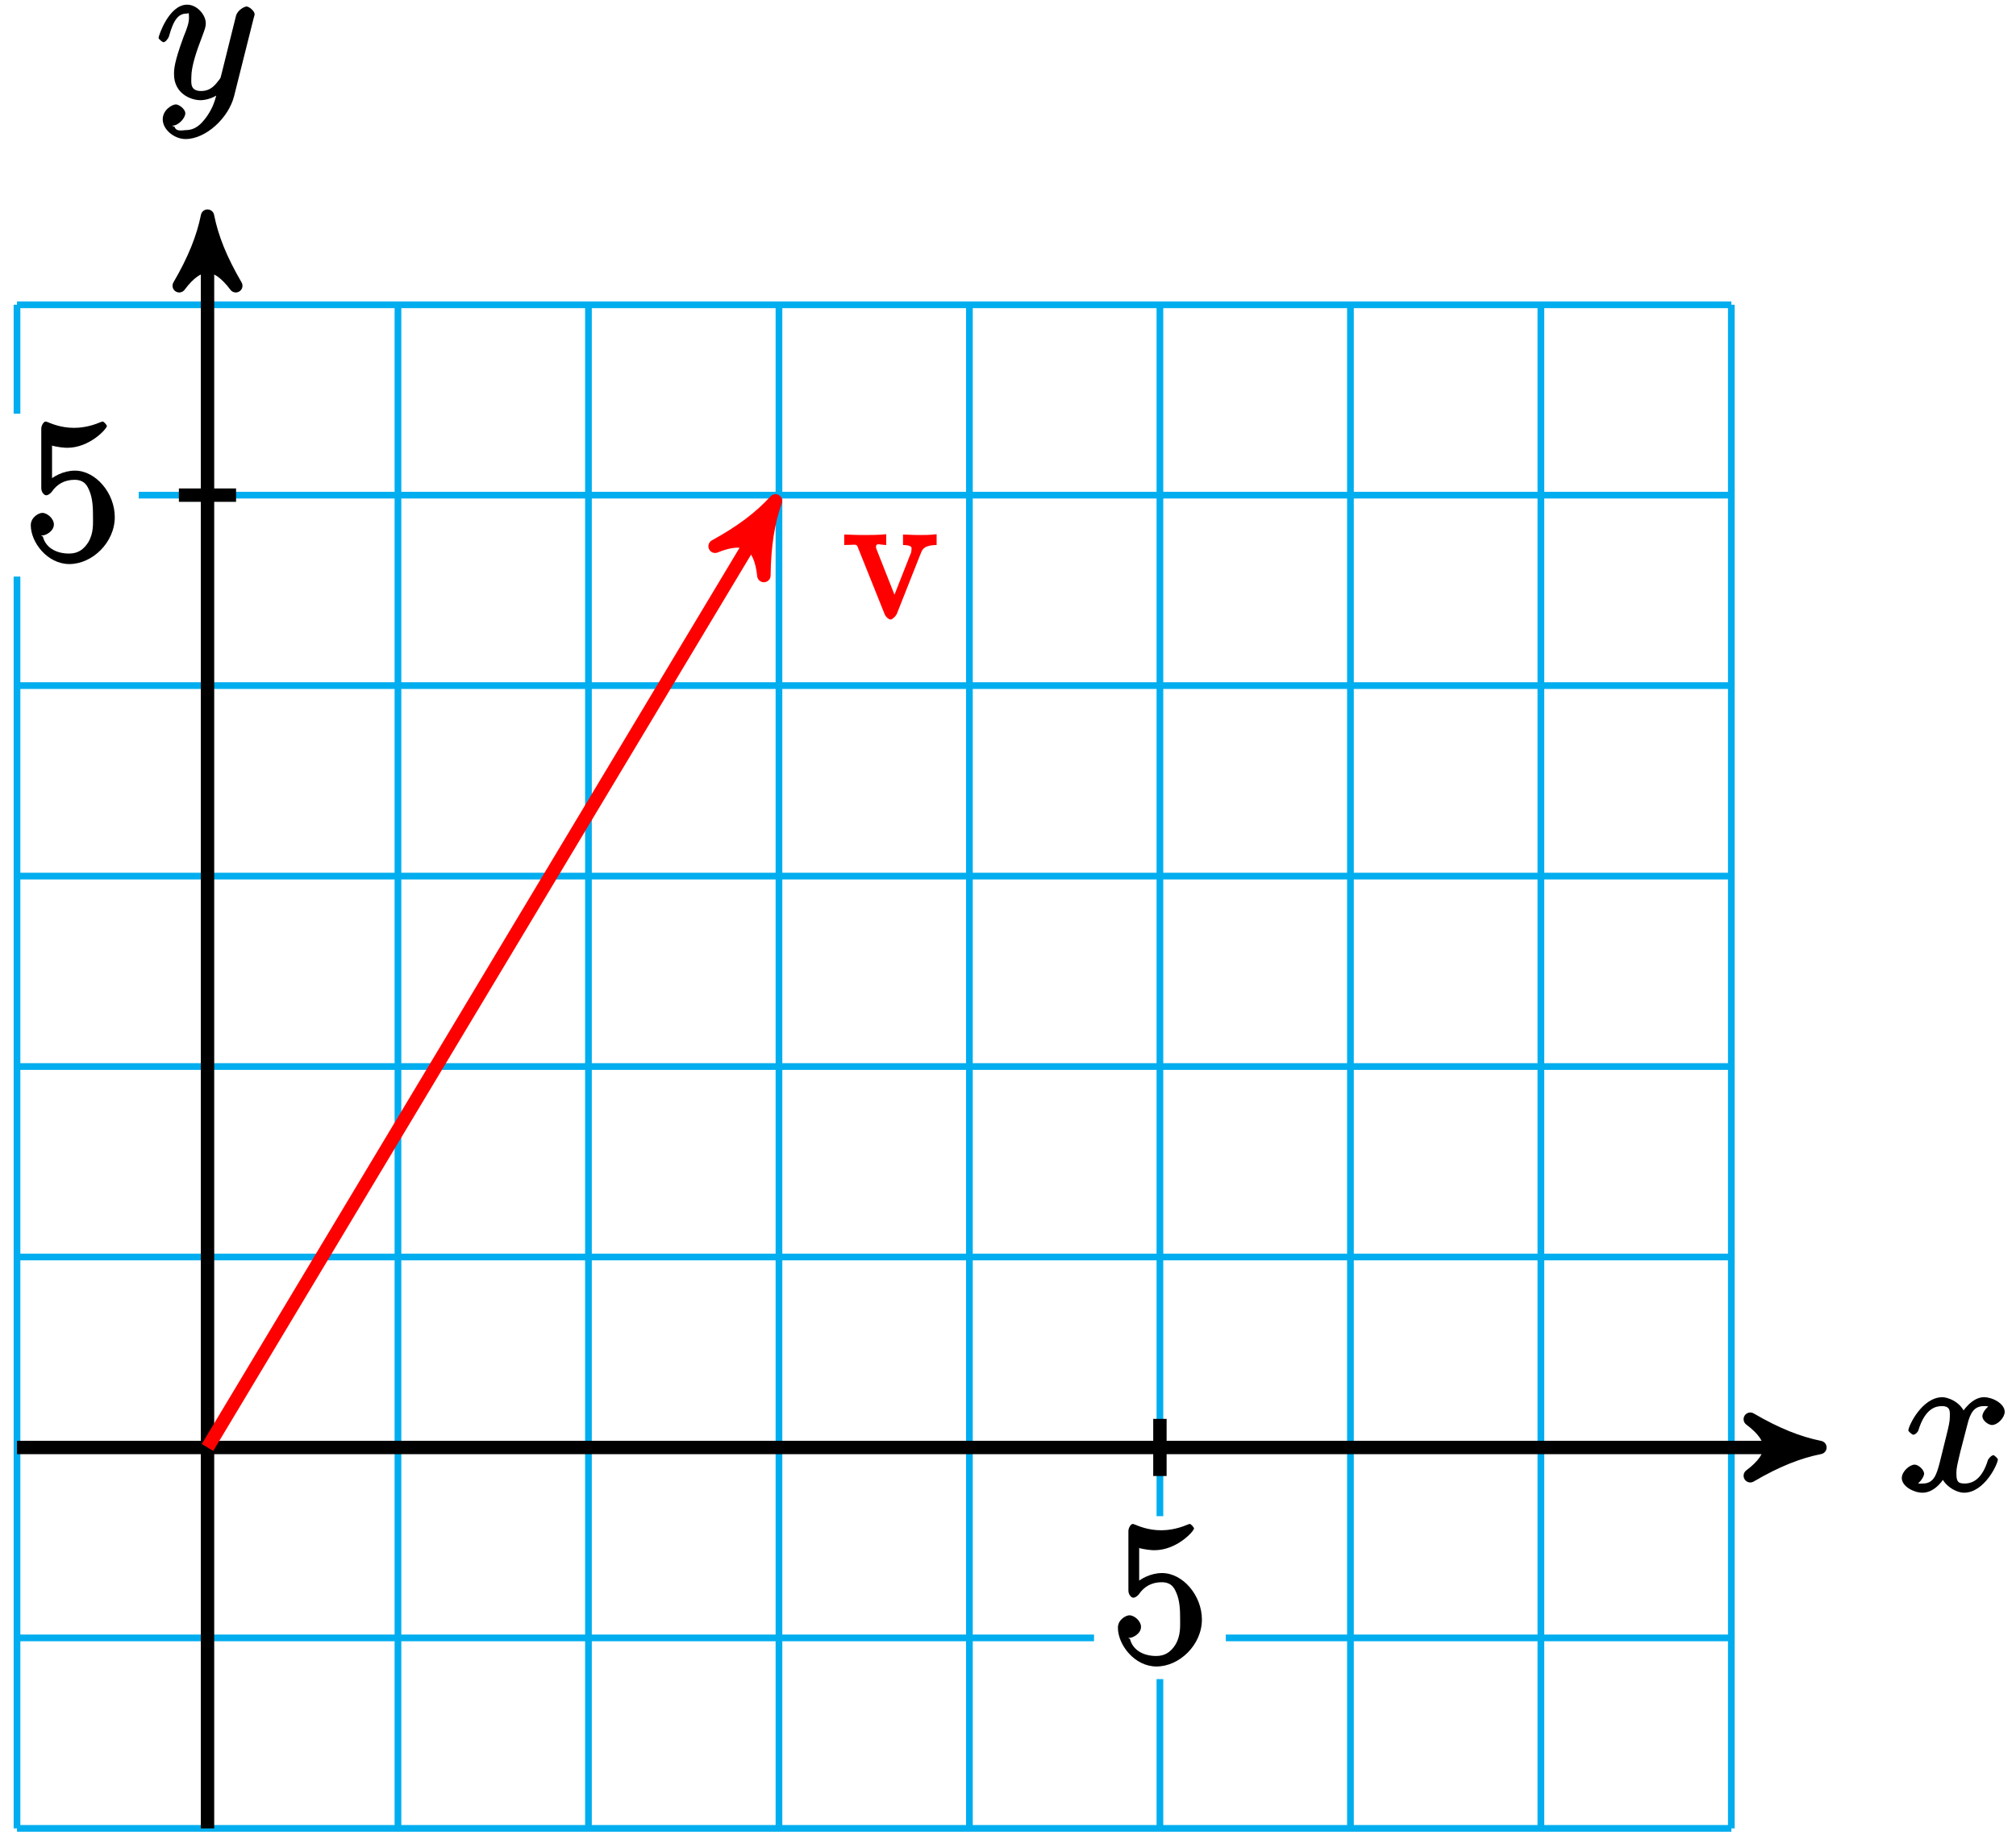
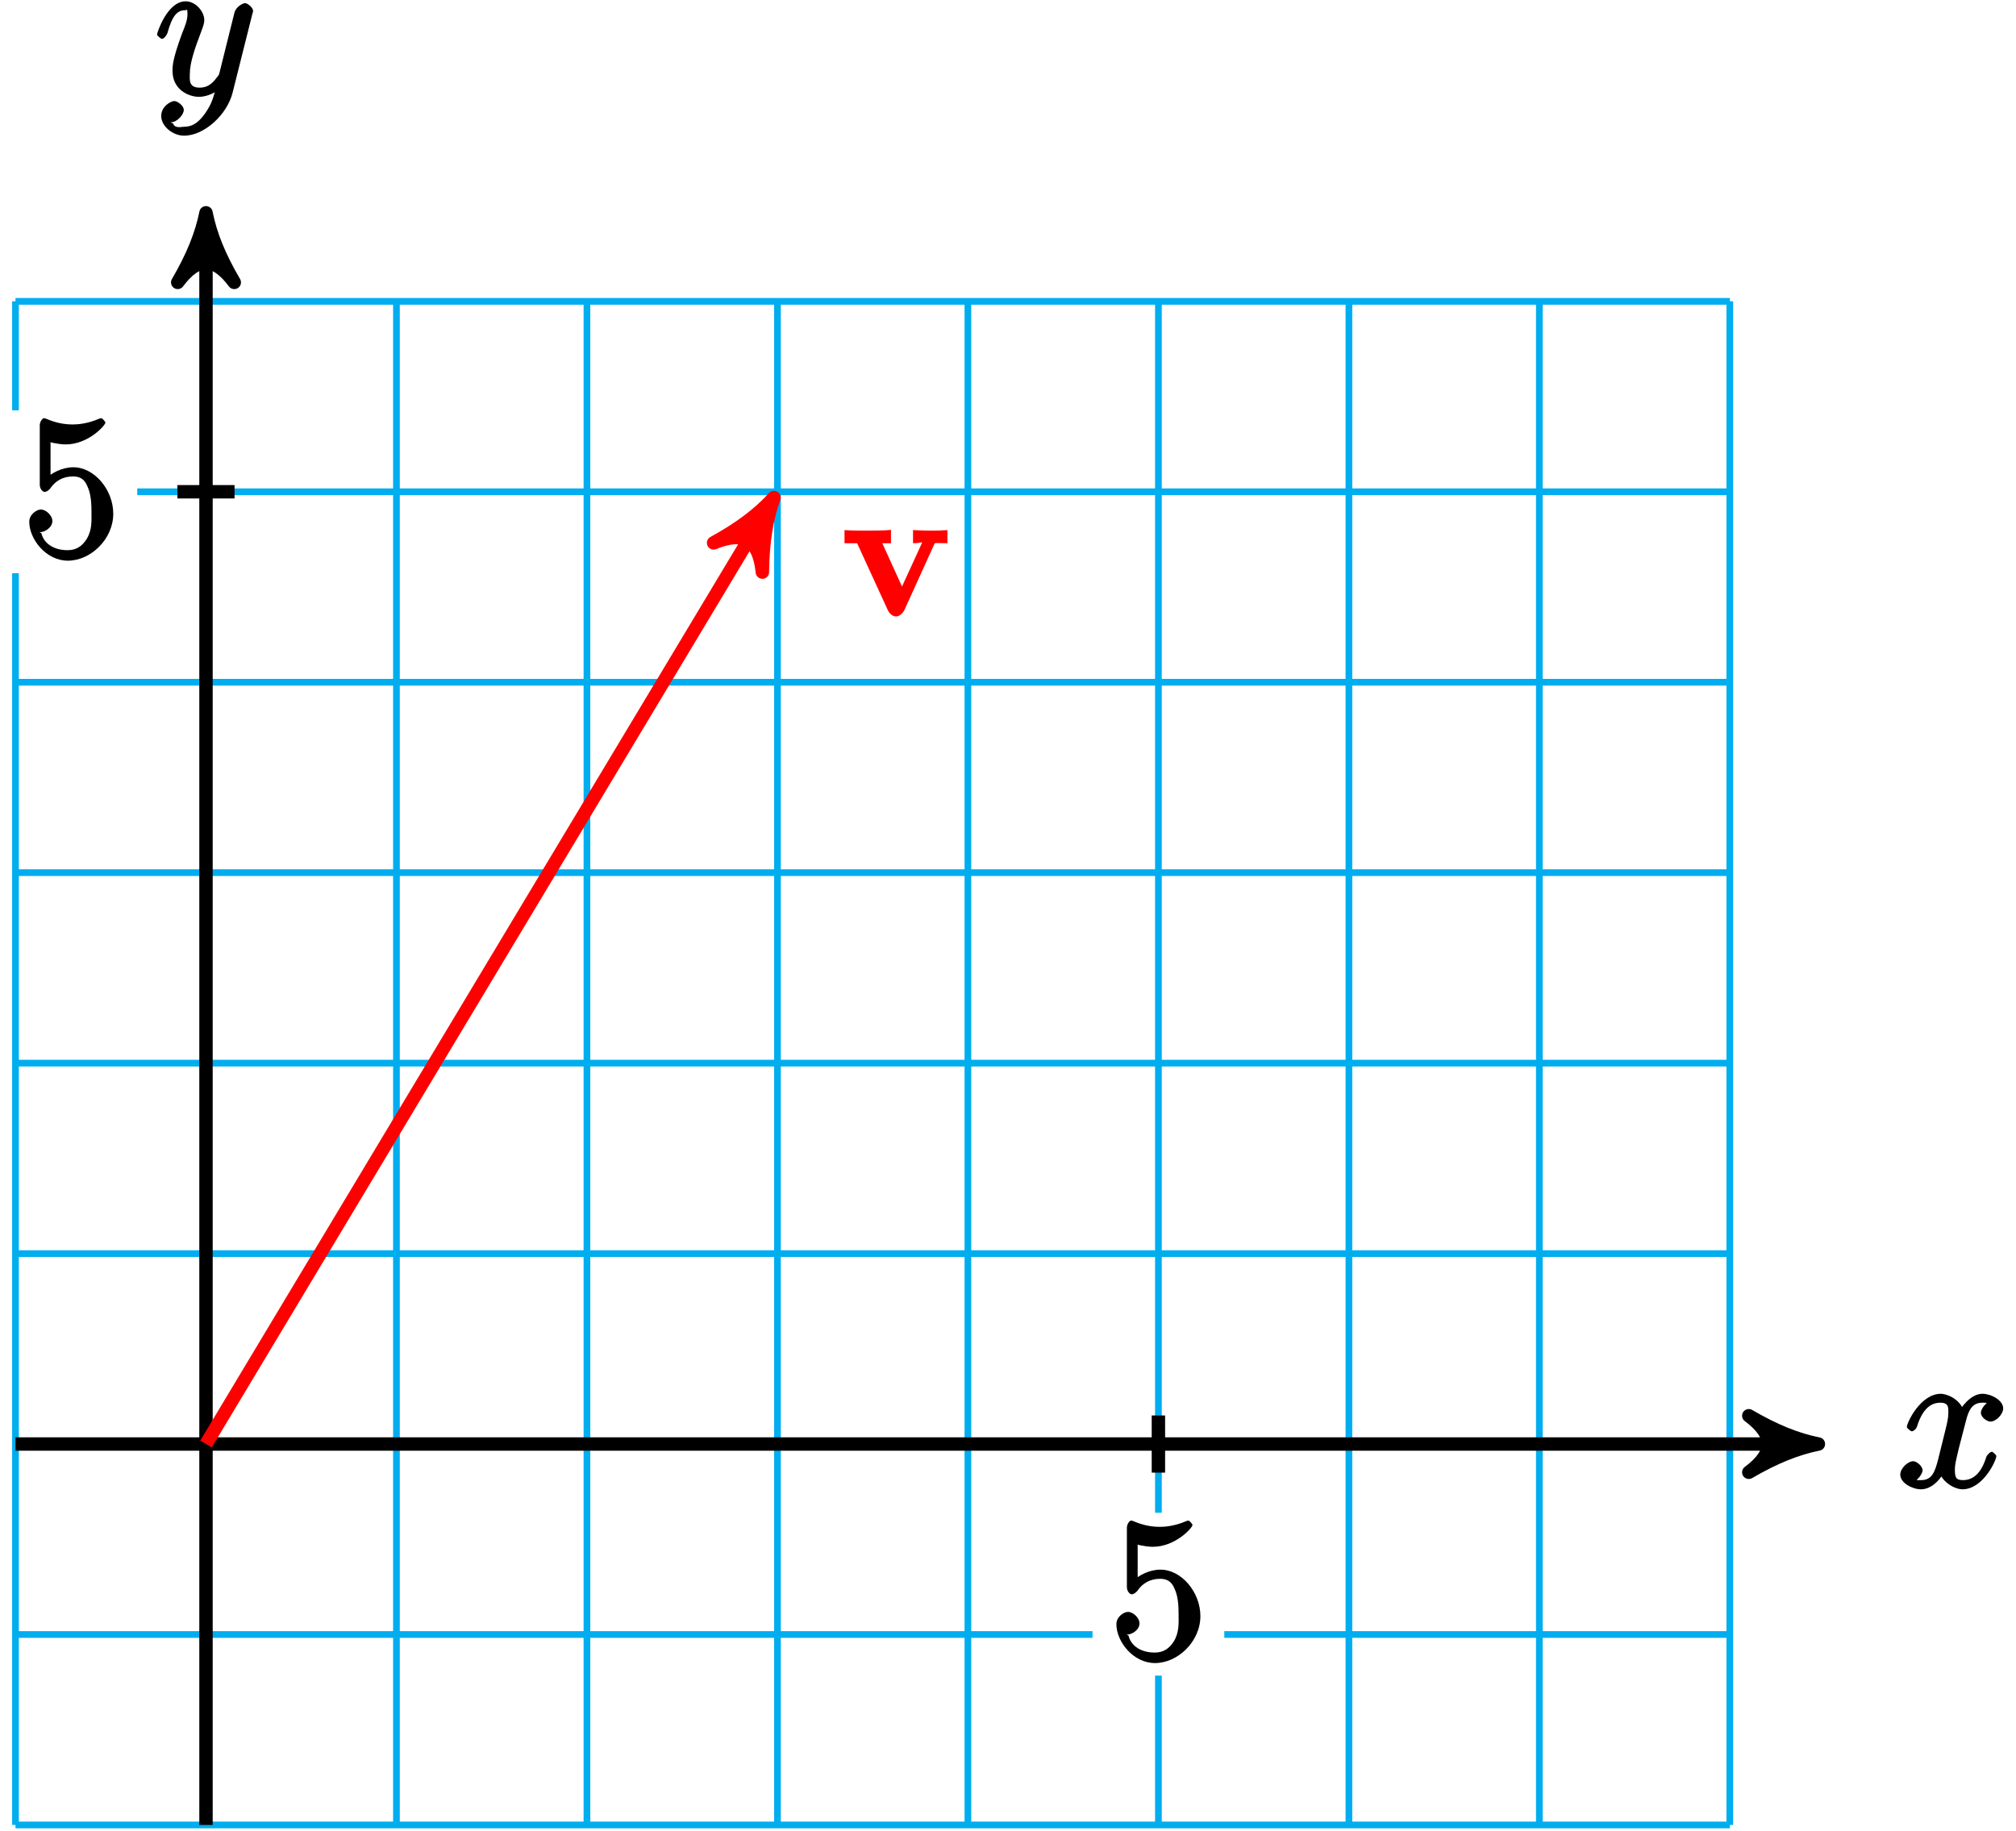
- <svg xmlns="http://www.w3.org/2000/svg" xmlns:xlink="http://www.w3.org/1999/xlink" width="120pt" height="110pt" viewBox="0 0 120 110" version="1.1">
+ <svg xmlns="http://www.w3.org/2000/svg" xmlns:xlink="http://www.w3.org/1999/xlink" width="120pt" height="109pt" viewBox="0 0 120 109" version="1.1">
  <defs>
    <g>
      <symbol overflow="visible" id="glyph0-0">
        <path style="stroke:none;" d="" />
      </symbol>
      <symbol overflow="visible" id="glyph0-1">
        <path style="stroke:none;" d="M 5.672 -5.172 C 5.281 -5.109 4.969 -4.656 4.969 -4.438 C 4.969 -4.141 5.359 -3.906 5.531 -3.906 C 5.891 -3.906 6.297 -4.359 6.297 -4.688 C 6.297 -5.188 5.562 -5.562 5.062 -5.562 C 4.344 -5.562 3.766 -4.703 3.656 -4.469 L 3.984 -4.469 C 3.703 -5.359 2.812 -5.562 2.594 -5.562 C 1.375 -5.562 0.562 -3.844 0.562 -3.578 C 0.562 -3.531 0.781 -3.328 0.859 -3.328 C 0.953 -3.328 1.094 -3.438 1.156 -3.578 C 1.562 -4.922 2.219 -5.031 2.562 -5.031 C 3.094 -5.031 3.031 -4.672 3.031 -4.391 C 3.031 -4.125 2.969 -3.844 2.828 -3.281 L 2.422 -1.641 C 2.234 -0.922 2.062 -0.422 1.422 -0.422 C 1.359 -0.422 1.172 -0.375 0.922 -0.531 L 0.812 -0.281 C 1.25 -0.359 1.5 -0.859 1.5 -1 C 1.5 -1.25 1.156 -1.547 0.938 -1.547 C 0.641 -1.547 0.172 -1.141 0.172 -0.75 C 0.172 -0.25 0.891 0.125 1.406 0.125 C 1.984 0.125 2.5 -0.375 2.75 -0.859 L 2.469 -0.969 C 2.672 -0.266 3.438 0.125 3.875 0.125 C 5.094 0.125 5.891 -1.594 5.891 -1.859 C 5.891 -1.906 5.688 -2.109 5.625 -2.109 C 5.516 -2.109 5.328 -1.906 5.297 -1.812 C 4.969 -0.75 4.453 -0.422 3.906 -0.422 C 3.484 -0.422 3.422 -0.578 3.422 -1.062 C 3.422 -1.328 3.469 -1.516 3.656 -2.312 L 4.078 -3.938 C 4.25 -4.656 4.5 -5.031 5.062 -5.031 C 5.078 -5.031 5.297 -5.062 5.547 -4.906 Z M 5.672 -5.172 " />
      </symbol>
      <symbol overflow="visible" id="glyph0-2">
        <path style="stroke:none;" d="M 3.031 1.094 C 2.703 1.547 2.359 1.906 1.766 1.906 C 1.625 1.906 1.203 2.031 1.109 1.703 C 0.906 1.641 0.969 1.641 0.984 1.641 C 1.344 1.641 1.75 1.188 1.75 0.906 C 1.75 0.641 1.359 0.375 1.188 0.375 C 0.984 0.375 0.406 0.688 0.406 1.266 C 0.406 1.875 1.094 2.438 1.766 2.438 C 2.969 2.438 4.328 1.188 4.656 -0.125 L 5.828 -4.797 C 5.844 -4.859 5.875 -4.922 5.875 -5 C 5.875 -5.172 5.562 -5.453 5.391 -5.453 C 5.281 -5.453 4.859 -5.25 4.766 -4.891 L 3.891 -1.375 C 3.828 -1.156 3.875 -1.25 3.781 -1.109 C 3.531 -0.781 3.266 -0.422 2.688 -0.422 C 2.016 -0.422 2.109 -0.922 2.109 -1.25 C 2.109 -1.922 2.438 -2.844 2.766 -3.703 C 2.891 -4.047 2.969 -4.219 2.969 -4.453 C 2.969 -4.953 2.453 -5.562 1.859 -5.562 C 0.766 -5.562 0.156 -3.688 0.156 -3.578 C 0.156 -3.531 0.375 -3.328 0.453 -3.328 C 0.562 -3.328 0.734 -3.531 0.781 -3.688 C 1.062 -4.703 1.359 -5.031 1.828 -5.031 C 1.938 -5.031 1.969 -5.172 1.969 -4.781 C 1.969 -4.469 1.844 -4.125 1.656 -3.672 C 1.078 -2.109 1.078 -1.703 1.078 -1.422 C 1.078 -0.281 2.062 0.125 2.656 0.125 C 3 0.125 3.531 -0.031 3.844 -0.344 L 3.688 -0.516 C 3.516 0.141 3.438 0.5 3.031 1.094 Z M 3.031 1.094 " />
      </symbol>
      <symbol overflow="visible" id="glyph1-0">
        <path style="stroke:none;" d="" />
      </symbol>
      <symbol overflow="visible" id="glyph1-1">
        <path style="stroke:none;" d="M 1.531 -6.844 C 2.047 -6.688 2.469 -6.672 2.594 -6.672 C 3.938 -6.672 4.953 -7.812 4.953 -7.969 C 4.953 -8.016 4.781 -8.234 4.703 -8.234 C 4.688 -8.234 4.656 -8.234 4.547 -8.188 C 3.891 -7.906 3.312 -7.859 3 -7.859 C 2.219 -7.859 1.656 -8.109 1.422 -8.203 C 1.344 -8.234 1.312 -8.234 1.297 -8.234 C 1.203 -8.234 1.047 -8.016 1.047 -7.812 L 1.047 -4.266 C 1.047 -4.047 1.203 -3.844 1.344 -3.844 C 1.406 -3.844 1.531 -3.891 1.656 -4.031 C 1.984 -4.516 2.438 -4.766 3.031 -4.766 C 3.672 -4.766 3.812 -4.328 3.906 -4.125 C 4.109 -3.656 4.125 -3.078 4.125 -2.625 C 4.125 -2.156 4.172 -1.594 3.844 -1.047 C 3.578 -0.625 3.234 -0.375 2.703 -0.375 C 1.906 -0.375 1.297 -0.75 1.141 -1.391 C 0.984 -1.453 1.047 -1.453 1.109 -1.453 C 1.312 -1.453 1.797 -1.703 1.797 -2.109 C 1.797 -2.453 1.406 -2.797 1.109 -2.797 C 0.891 -2.797 0.422 -2.531 0.422 -2.062 C 0.422 -1.047 1.406 0.25 2.719 0.25 C 4.078 0.25 5.422 -1.031 5.422 -2.547 C 5.422 -3.969 4.297 -5.312 3.047 -5.312 C 2.359 -5.312 1.719 -4.953 1.406 -4.625 L 1.688 -4.516 L 1.688 -6.797 Z M 1.531 -6.844 " />
      </symbol>
      <symbol overflow="visible" id="glyph2-0">
        <path style="stroke:none;" d="" />
      </symbol>
      <symbol overflow="visible" id="glyph2-1">
-         <path style="stroke:none;" d="M 4.547 -3.766 C 4.656 -4 4.672 -4.312 5.516 -4.328 L 5.516 -4.969 C 5.047 -4.922 4.891 -4.922 4.562 -4.922 C 4.344 -4.922 4.172 -4.922 3.516 -4.953 L 3.516 -4.328 C 4.141 -4.312 4.016 -4.141 4.016 -4.016 C 4.016 -3.922 4 -3.859 3.938 -3.734 L 2.844 -0.953 L 3.172 -0.953 L 1.969 -4 C 1.922 -4.141 1.906 -4.141 1.906 -4.203 C 1.906 -4.484 2.156 -4.328 2.516 -4.328 L 2.516 -4.969 C 2.078 -4.922 1.516 -4.922 1.234 -4.922 C 0.875 -4.922 0.844 -4.922 0.016 -4.953 L 0.016 -4.328 C 0.797 -4.328 0.734 -4.438 0.859 -4.109 L 2.406 -0.25 C 2.453 -0.094 2.641 0.109 2.781 0.109 C 2.859 0.109 3.078 -0.062 3.156 -0.25 Z M 4.547 -3.766 " />
+         <path style="stroke:none;" d="M 5.453 -4.219 C 5.531 -4.375 5.453 -4.312 6.25 -4.312 L 6.25 -5.094 C 5.734 -5.062 5.719 -5.062 5.281 -5.062 C 4.984 -5.062 4.969 -5.062 4.203 -5.094 L 4.203 -4.312 C 4.641 -4.312 4.734 -4.406 4.734 -4.344 C 4.734 -4.328 4.781 -4.422 4.828 -4.531 L 3.547 -1.734 L 2.375 -4.312 L 2.891 -4.312 L 2.891 -5.109 C 2.516 -5.062 1.766 -5.062 1.469 -5.062 C 1.156 -5.062 0.531 -5.062 0.125 -5.094 L 0.125 -4.312 L 0.875 -4.312 L 2.688 -0.359 C 2.781 -0.156 2.953 0.047 3.203 0.047 C 3.375 0.047 3.578 -0.125 3.688 -0.328 Z M 5.453 -4.219 " />
      </symbol>
    </g>
  </defs>
  <g id="surface1">
-     <path style="fill:none;stroke-width:0.399;stroke-linecap:butt;stroke-linejoin:miter;stroke:rgb(0%,67.839%,93.729%);stroke-opacity:1;stroke-miterlimit:10;" d="M -11.338 -22.678 L 90.709 -22.678 M -11.338 -11.338 L 90.709 -11.338 M -11.338 -0.002 L 90.709 -0.002 M -11.338 11.338 L 90.709 11.338 M -11.338 22.678 L 90.709 22.678 M -11.338 34.014 L 90.709 34.014 M -11.338 45.354 L 90.709 45.354 M -11.338 56.693 L 90.709 56.693 M -11.338 68.025 L 90.709 68.025 M -11.338 -22.678 L -11.338 68.029 M 0.002 -22.678 L 0.002 68.029 M 11.338 -22.678 L 11.338 68.029 M 22.677 -22.678 L 22.677 68.029 M 34.017 -22.678 L 34.017 68.029 M 45.353 -22.678 L 45.353 68.029 M 56.693 -22.678 L 56.693 68.029 M 68.033 -22.678 L 68.033 68.029 M 79.369 -22.678 L 79.369 68.029 M 90.705 -22.678 L 90.705 68.029 " transform="matrix(1,0,0,-1,12.35,86.17)" />
-     <path style="fill:none;stroke-width:0.797;stroke-linecap:butt;stroke-linejoin:miter;stroke:rgb(0%,0%,0%);stroke-opacity:1;stroke-miterlimit:10;" d="M -11.338 -0.002 L 94.943 -0.002 " transform="matrix(1,0,0,-1,12.35,86.17)" />
-     <path style="fill-rule:nonzero;fill:rgb(0%,0%,0%);fill-opacity:1;stroke-width:0.797;stroke-linecap:butt;stroke-linejoin:round;stroke:rgb(0%,0%,0%);stroke-opacity:1;stroke-miterlimit:10;" d="M 1.035 -0.002 C -0.258 0.26 -1.555 0.775 -3.109 1.682 C -1.555 0.518 -1.555 -0.517 -3.109 -1.685 C -1.555 -0.775 -0.258 -0.26 1.035 -0.002 Z M 1.035 -0.002 " transform="matrix(1,0,0,-1,107.293,86.17)" />
+     <path style="fill:none;stroke-width:0.399;stroke-linecap:butt;stroke-linejoin:miter;stroke:rgb(0%,67.839%,93.729%);stroke-opacity:1;stroke-miterlimit:10;" d="M -11.338 -22.678 L 90.709 -22.678 M -11.338 -11.339 L 90.709 -11.339 M -11.338 0.001 L 90.709 0.001 M -11.338 11.337 L 90.709 11.337 M -11.338 22.677 L 90.709 22.677 M -11.338 34.017 L 90.709 34.017 M -11.338 45.353 L 90.709 45.353 M -11.338 56.693 L 90.709 56.693 M -11.338 68.029 L 90.709 68.029 M -11.338 -22.678 L -11.338 68.032 M 0.002 -22.678 L 0.002 68.032 M 11.338 -22.678 L 11.338 68.032 M 22.677 -22.678 L 22.677 68.032 M 34.017 -22.678 L 34.017 68.032 M 45.353 -22.678 L 45.353 68.032 M 56.693 -22.678 L 56.693 68.032 M 68.033 -22.678 L 68.033 68.032 M 79.369 -22.678 L 79.369 68.032 M 90.705 -22.678 L 90.705 68.032 " transform="matrix(1,0,0,-1,12.26,85.97)" />
+     <path style="fill:none;stroke-width:0.797;stroke-linecap:butt;stroke-linejoin:miter;stroke:rgb(0%,0%,0%);stroke-opacity:1;stroke-miterlimit:10;" d="M -11.338 0.001 L 94.943 0.001 " transform="matrix(1,0,0,-1,12.26,85.97)" />
+     <path style="fill-rule:nonzero;fill:rgb(0%,0%,0%);fill-opacity:1;stroke-width:0.797;stroke-linecap:butt;stroke-linejoin:round;stroke:rgb(0%,0%,0%);stroke-opacity:1;stroke-miterlimit:10;" d="M 1.035 0.001 C -0.258 0.259 -1.555 0.779 -3.109 1.685 C -1.555 0.517 -1.555 -0.518 -3.109 -1.682 C -1.555 -0.776 -0.258 -0.26 1.035 0.001 Z M 1.035 0.001 " transform="matrix(1,0,0,-1,107.2031,85.97)" />
    <g style="fill:rgb(0%,0%,0%);fill-opacity:1;">
-       <use xlink:href="#glyph0-1" x="113.03" y="88.74" />
+       <use xlink:href="#glyph0-1" x="112.94" y="88.54" />
    </g>
-     <path style="fill:none;stroke-width:0.797;stroke-linecap:butt;stroke-linejoin:miter;stroke:rgb(0%,0%,0%);stroke-opacity:1;stroke-miterlimit:10;" d="M 0.002 -22.678 L 0.002 72.268 " transform="matrix(1,0,0,-1,12.35,86.17)" />
-     <path style="fill-rule:nonzero;fill:rgb(0%,0%,0%);fill-opacity:1;stroke-width:0.797;stroke-linecap:butt;stroke-linejoin:round;stroke:rgb(0%,0%,0%);stroke-opacity:1;stroke-miterlimit:10;" d="M 1.037 -0.002 C -0.26 0.26 -1.553 0.776 -3.108 1.682 C -1.553 0.518 -1.553 -0.517 -3.108 -1.685 C -1.553 -0.779 -0.26 -0.259 1.037 -0.002 Z M 1.037 -0.002 " transform="matrix(0,-1,-1,0,12.35,13.90404)" />
+     <path style="fill:none;stroke-width:0.797;stroke-linecap:butt;stroke-linejoin:miter;stroke:rgb(0%,0%,0%);stroke-opacity:1;stroke-miterlimit:10;" d="M 0.002 -22.678 L 0.002 72.267 " transform="matrix(1,0,0,-1,12.26,85.97)" />
+     <path style="fill-rule:nonzero;fill:rgb(0%,0%,0%);fill-opacity:1;stroke-width:0.797;stroke-linecap:butt;stroke-linejoin:round;stroke:rgb(0%,0%,0%);stroke-opacity:1;stroke-miterlimit:10;" d="M 1.036 -0.002 C -0.261 0.26 -1.554 0.776 -3.108 1.682 C -1.554 0.518 -1.554 -0.517 -3.108 -1.685 C -1.554 -0.775 -0.261 -0.26 1.036 -0.002 Z M 1.036 -0.002 " transform="matrix(0,-1,-1,0,12.26,13.70404)" />
    <g style="fill:rgb(0%,0%,0%);fill-opacity:1;">
-       <use xlink:href="#glyph0-2" x="9.28" y="5.84" />
+       <use xlink:href="#glyph0-2" x="9.19" y="5.64" />
    </g>
-     <path style="fill:none;stroke-width:0.797;stroke-linecap:butt;stroke-linejoin:miter;stroke:rgb(0%,0%,0%);stroke-opacity:1;stroke-miterlimit:10;" d="M 56.693 1.701 L 56.693 -1.701 " transform="matrix(1,0,0,-1,12.35,86.17)" />
-     <path style=" stroke:none;fill-rule:nonzero;fill:rgb(100%,100%,100%);fill-opacity:1;" d="M 65.121 99.961 L 72.965 99.961 L 72.965 90.262 L 65.121 90.262 Z M 65.121 99.961 " />
+     <path style="fill:none;stroke-width:0.797;stroke-linecap:butt;stroke-linejoin:miter;stroke:rgb(0%,0%,0%);stroke-opacity:1;stroke-miterlimit:10;" d="M 56.693 1.7 L 56.693 -1.702 " transform="matrix(1,0,0,-1,12.26,85.97)" />
+     <path style=" stroke:none;fill-rule:nonzero;fill:rgb(100%,100%,100%);fill-opacity:1;" d="M 65.031 99.758 L 72.875 99.758 L 72.875 90.062 L 65.031 90.062 Z M 65.031 99.758 " />
    <g style="fill:rgb(0%,0%,0%);fill-opacity:1;">
-       <use xlink:href="#glyph1-1" x="66.12" y="98.96" />
+       <use xlink:href="#glyph1-1" x="66.03" y="98.76" />
    </g>
-     <path style="fill:none;stroke-width:0.797;stroke-linecap:butt;stroke-linejoin:miter;stroke:rgb(0%,0%,0%);stroke-opacity:1;stroke-miterlimit:10;" d="M 1.701 56.693 L -1.702 56.693 " transform="matrix(1,0,0,-1,12.35,86.17)" />
-     <path style=" stroke:none;fill-rule:nonzero;fill:rgb(100%,100%,100%);fill-opacity:1;" d="M 0.414 34.324 L 8.258 34.324 L 8.258 24.629 L 0.414 24.629 Z M 0.414 34.324 " />
+     <path style="fill:none;stroke-width:0.797;stroke-linecap:butt;stroke-linejoin:miter;stroke:rgb(0%,0%,0%);stroke-opacity:1;stroke-miterlimit:10;" d="M 1.701 56.693 L -1.701 56.693 " transform="matrix(1,0,0,-1,12.26,85.97)" />
+     <path style=" stroke:none;fill-rule:nonzero;fill:rgb(100%,100%,100%);fill-opacity:1;" d="M 0.324 34.125 L 8.168 34.125 L 8.168 24.43 L 0.324 24.43 Z M 0.324 34.125 " />
    <g style="fill:rgb(0%,0%,0%);fill-opacity:1;">
-       <use xlink:href="#glyph1-1" x="1.41" y="33.33" />
+       <use xlink:href="#glyph1-1" x="1.32" y="33.13" />
    </g>
-     <path style="fill:none;stroke-width:0.797;stroke-linecap:butt;stroke-linejoin:miter;stroke:rgb(100%,0%,0%);stroke-opacity:1;stroke-miterlimit:10;" d="M 0.002 -0.002 L 33.275 55.459 " transform="matrix(1,0,0,-1,12.35,86.17)" />
-     <path style="fill-rule:nonzero;fill:rgb(100%,0%,0%);fill-opacity:1;stroke-width:0.797;stroke-linecap:butt;stroke-linejoin:round;stroke:rgb(100%,0%,0%);stroke-opacity:1;stroke-miterlimit:10;" d="M 1.036 -0 C -0.259 0.261 -1.553 0.777 -3.109 1.685 C -1.555 0.517 -1.556 -0.517 -3.11 -1.685 C -1.553 -0.779 -0.259 -0.26 1.036 -0 Z M 1.036 -0 " transform="matrix(0.51674,-0.86127,-0.86127,-0.51674,45.6243,30.71285)" />
+     <path style="fill:none;stroke-width:0.797;stroke-linecap:butt;stroke-linejoin:miter;stroke:rgb(100%,0%,0%);stroke-opacity:1;stroke-miterlimit:10;" d="M 0.002 0.001 L 33.275 55.458 " transform="matrix(1,0,0,-1,12.26,85.97)" />
+     <path style="fill-rule:nonzero;fill:rgb(100%,0%,0%);fill-opacity:1;stroke-width:0.797;stroke-linecap:butt;stroke-linejoin:round;stroke:rgb(100%,0%,0%);stroke-opacity:1;stroke-miterlimit:10;" d="M 1.036 -0.001 C -0.259 0.261 -1.553 0.777 -3.109 1.685 C -1.553 0.519 -1.553 -0.516 -3.107 -1.684 C -1.554 -0.779 -0.259 -0.261 1.036 -0.001 Z M 1.036 -0.001 " transform="matrix(0.51674,-0.86127,-0.86127,-0.51674,45.5343,30.51285)" />
    <g style="fill:rgb(100%,0%,0%);fill-opacity:1;">
-       <use xlink:href="#glyph2-1" x="50.235" y="36.773" />
+       <use xlink:href="#glyph2-1" x="50.144" y="36.653" />
    </g>
  </g>
</svg>
